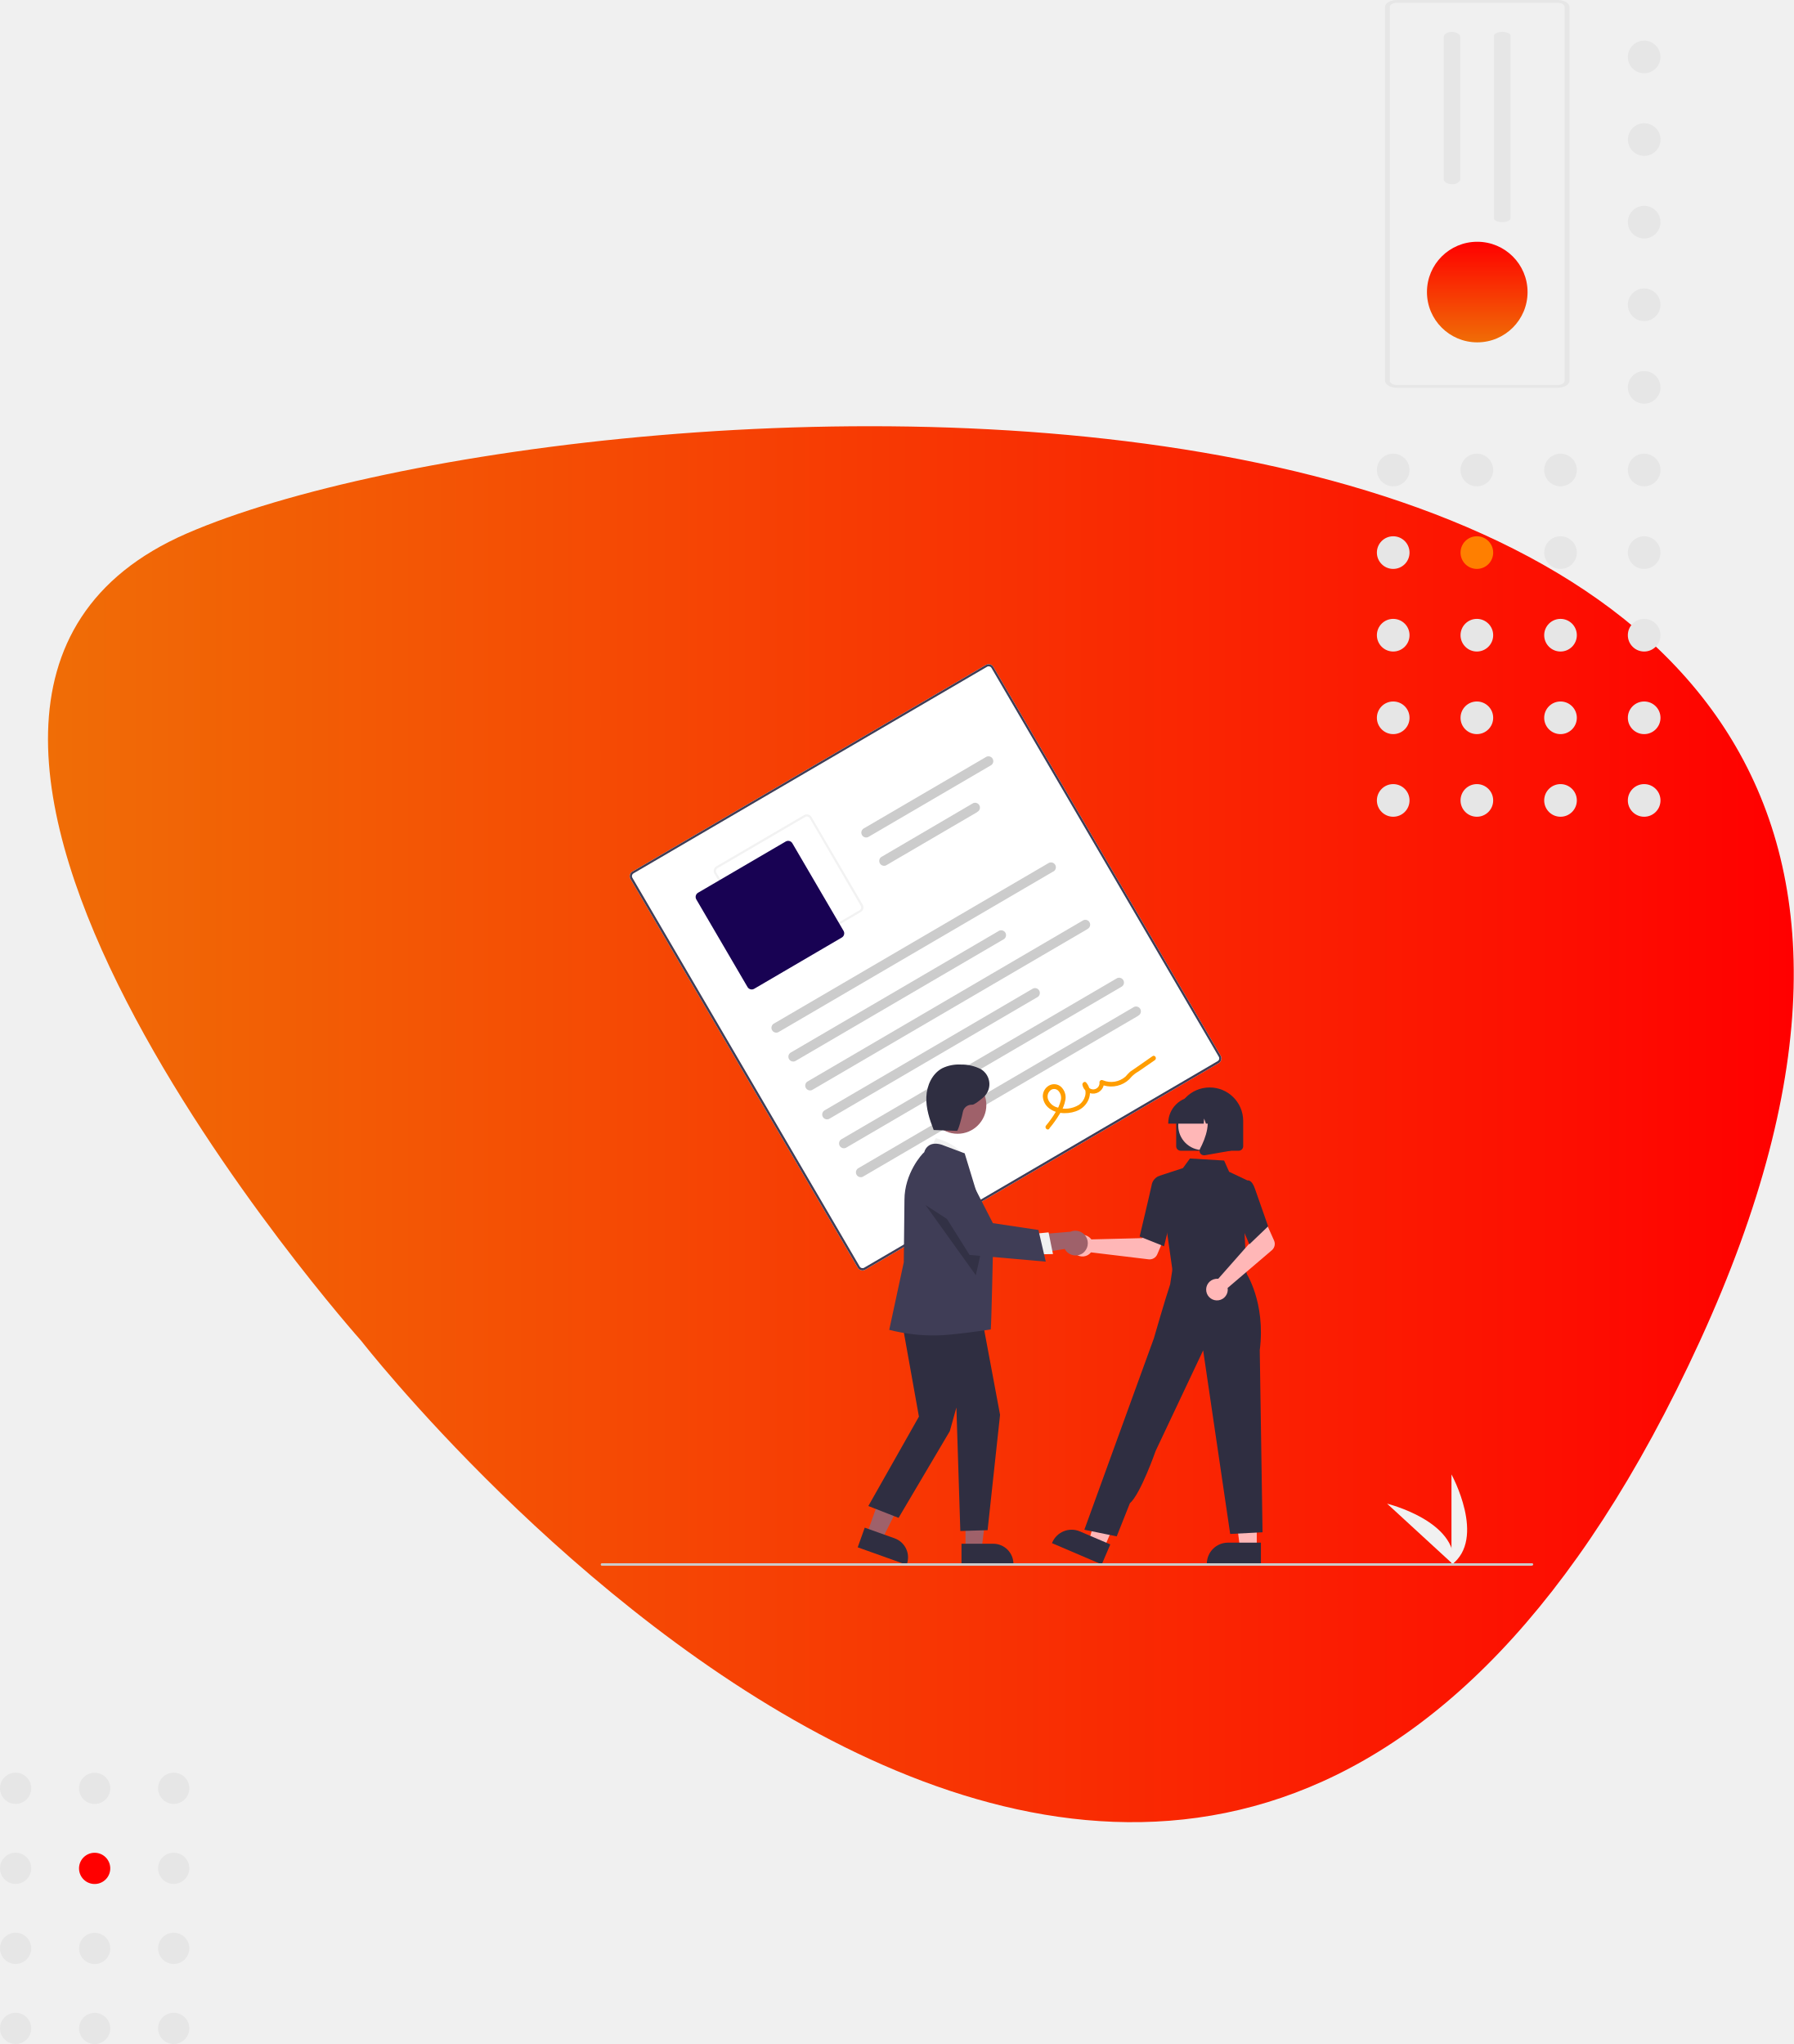
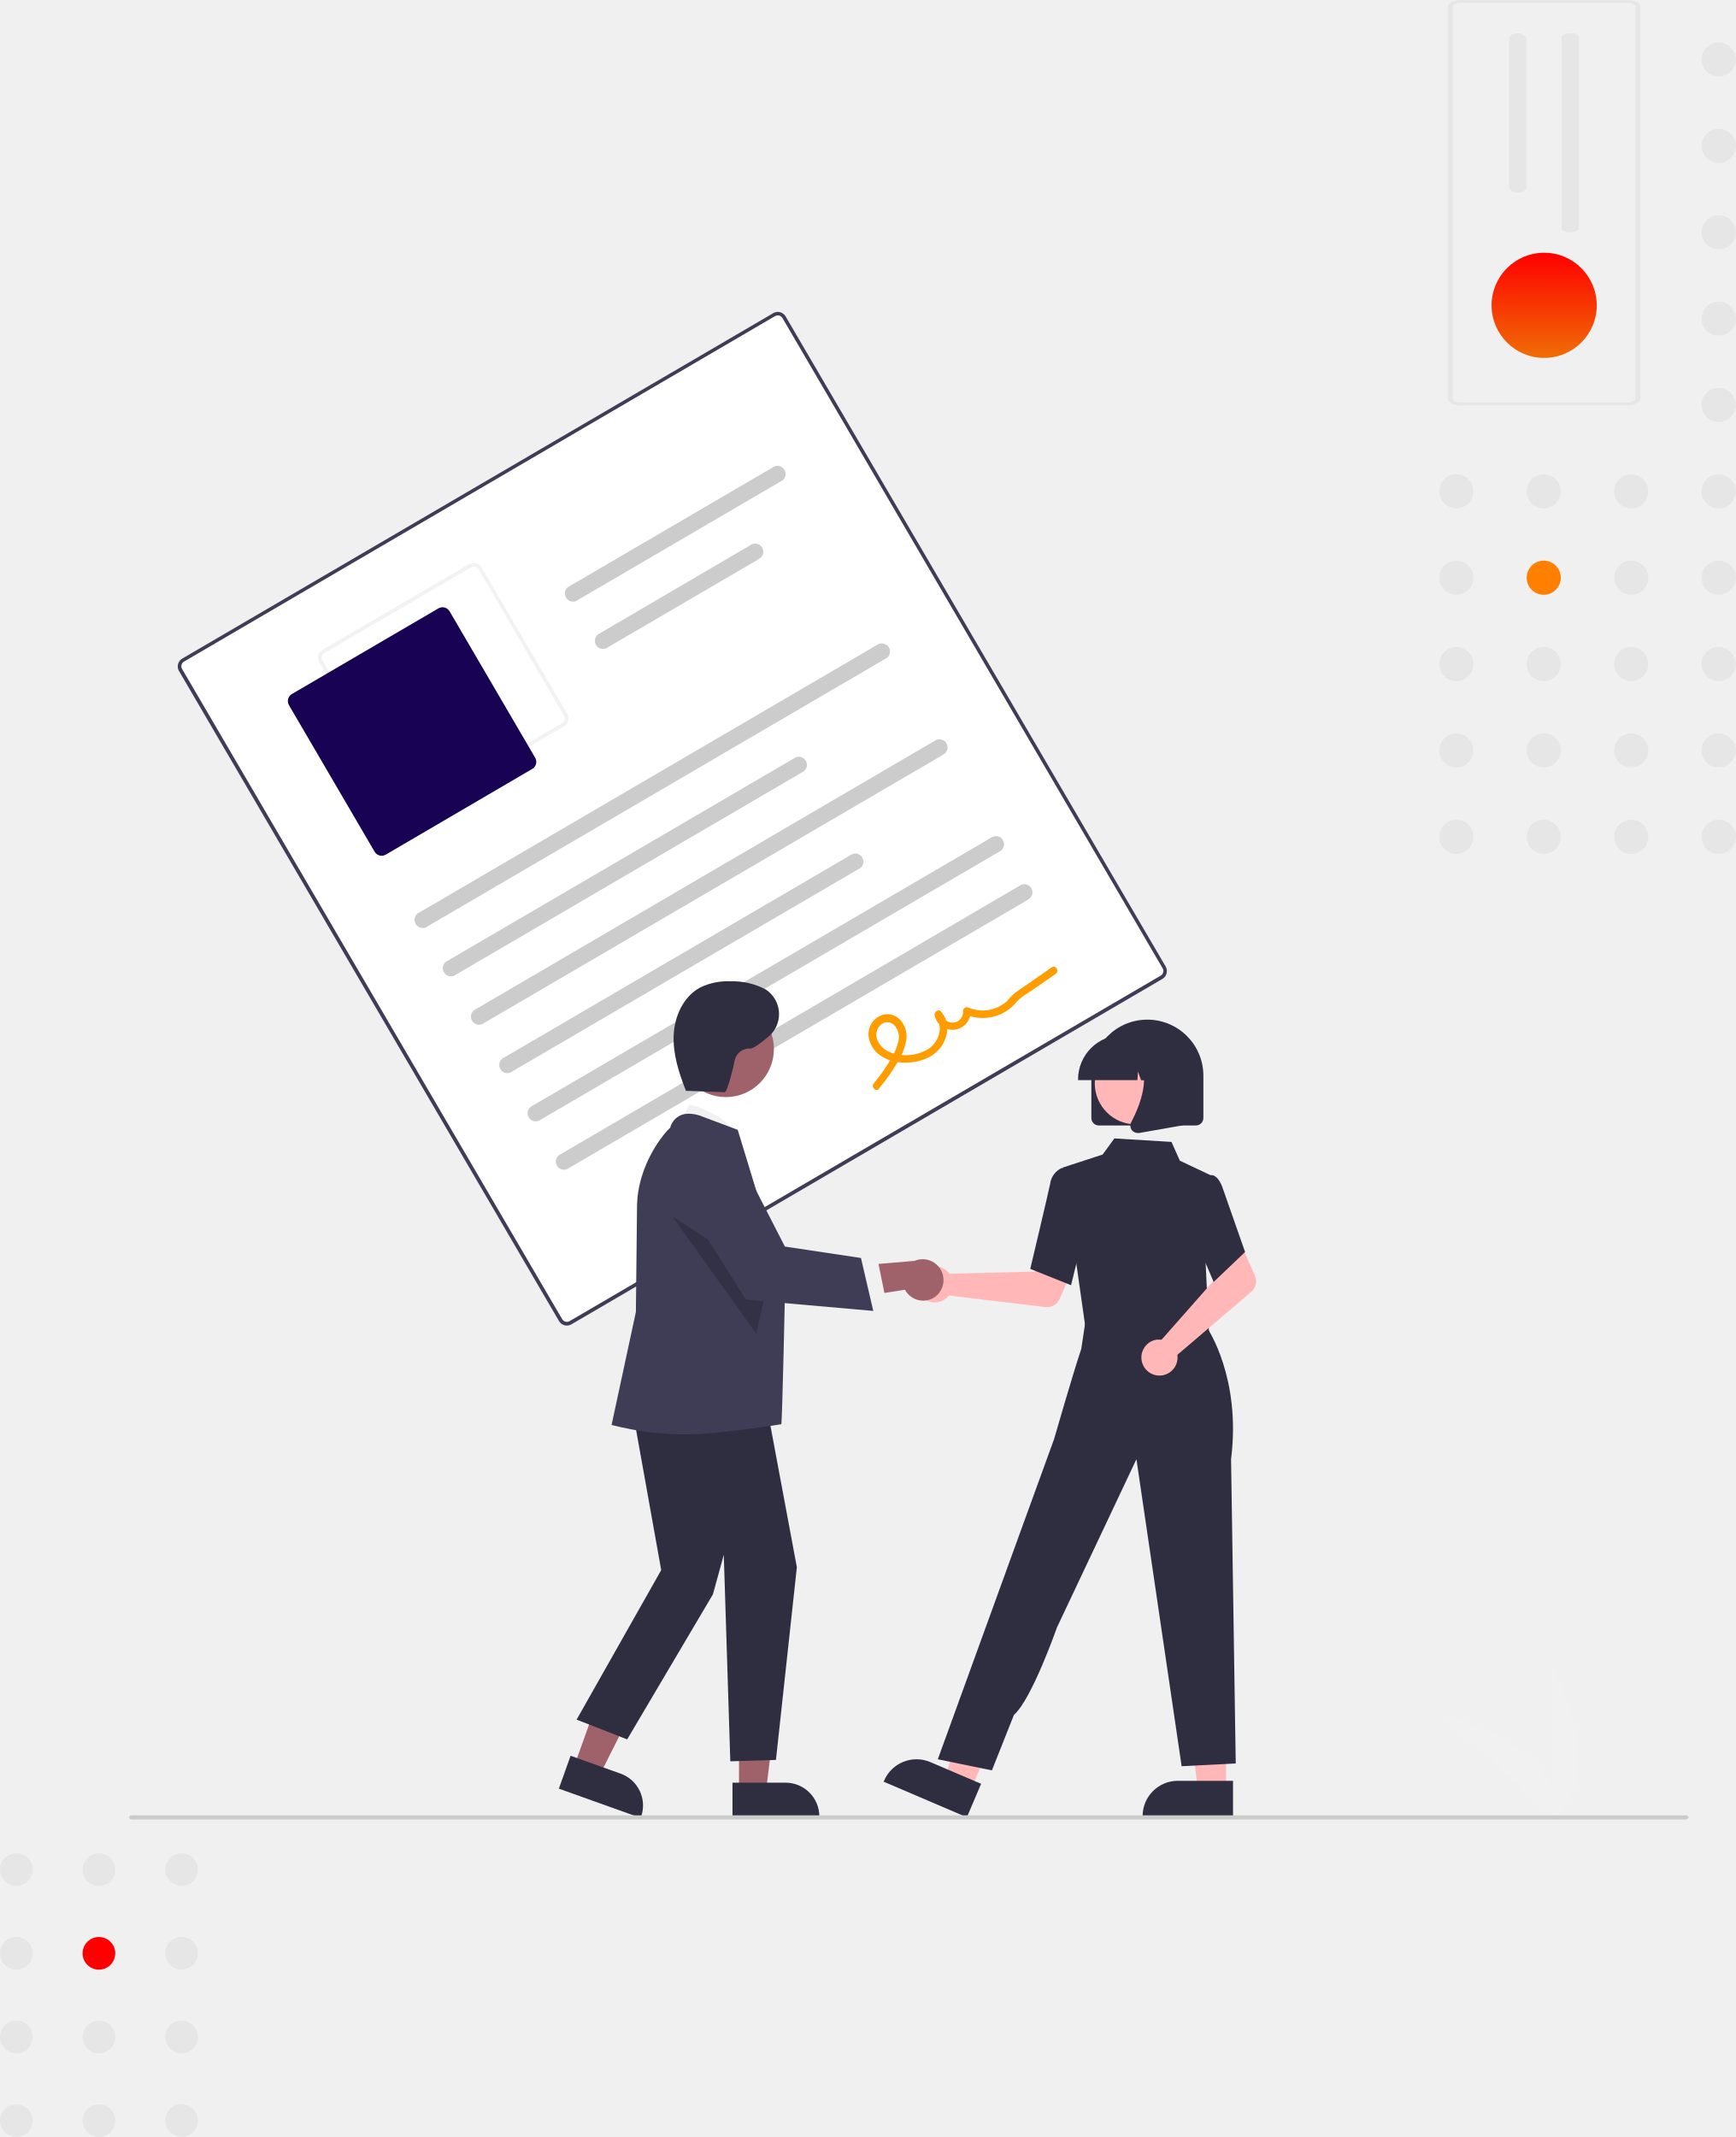
- <svg xmlns="http://www.w3.org/2000/svg" xmlns:xlink="http://www.w3.org/1999/xlink" id="Layer_1" data-name="Layer 1" viewBox="0 0 862.66 983.1">
+ <svg xmlns="http://www.w3.org/2000/svg" id="Layer_1" data-name="Layer 1" viewBox="0 0 798.59 983.14">
  <defs>
-     <style>.cls-1{fill:url(#linear-gradient);}.cls-2{fill:#f1f1f1;}.cls-3{fill:#fff;}.cls-4{fill:#3f3d56;}.cls-5{fill:#f2f2f2;}.cls-6{fill:#180253;}.cls-7{fill:#ccc;}.cls-8{fill:#ff9d00;}.cls-9{fill:#ffb7b7;}.cls-10{fill:#2f2e41;}.cls-11{fill:#9f616a;}.cls-12{opacity:0.2;isolation:isolate;}.cls-13{fill:#cbcbcb;}.cls-14{fill:#e6e6e6;}.cls-15{fill:#ff7f00;}.cls-16{fill:url(#linear-gradient-2);}.cls-17{fill:red;}</style>
-     <linearGradient id="linear-gradient" x1="77.68" y1="573.17" x2="917.25" y2="573.17" gradientUnits="userSpaceOnUse">
+     <style>.cls-1{fill:#f1f1f1;}.cls-2{fill:#fff;}.cls-3{fill:#3f3d56;}.cls-4{fill:#f2f2f2;}.cls-5{fill:#180253;}.cls-6{fill:#ccc;}.cls-7{fill:#ff9d00;}.cls-8{fill:#ffb7b7;}.cls-9{fill:#2f2e41;}.cls-10{fill:#9f616a;}.cls-11{opacity:0.2;isolation:isolate;}.cls-12{fill:#cbcbcb;}.cls-13{fill:#e6e6e6;}.cls-14{fill:#ff7f00;}.cls-15{fill:url(#linear-gradient);}.cls-16{fill:red;}</style>
+     <linearGradient id="linear-gradient" x1="546.98" y1="257.72" x2="595.36" y2="257.72" gradientTransform="translate(452.72 711.64) rotate(-90)" gradientUnits="userSpaceOnUse">
      <stop offset="0" stop-color="#f06d06" />
      <stop offset="1" stop-color="red" />
    </linearGradient>
-     <linearGradient id="linear-gradient-2" x1="645.98" y1="827.28" x2="694.36" y2="827.28" gradientTransform="matrix(0, -1, -1, 0, 1537.72, 810.64)" xlink:href="#linear-gradient" />
  </defs>
-   <g id="Component_2_5" data-name="Component 2 5">
-     <path id="Path_180" data-name="Path 180" class="cls-1" d="M144.42,289c189.19-82.23,966.44-132.36,727.71,388.39s-643.75,0-643.75,0S-44.77,371.26,144.42,289Z" transform="translate(-54.6 -32.42)" />
-   </g>
  <g id="undraw_Agreement_re_d4dv" data-name="undraw Agreement re d4dv">
-     <path id="Path_25" data-name="Path 25" class="cls-2" d="M752.64,785.06V741.57S769.59,772.4,752.64,785.06Z" transform="translate(-54.6 -32.42)" />
-     <path id="Path_26" data-name="Path 26" class="cls-2" d="M753.69,785.05l-32-29.41S755.82,764,753.69,785.05Z" transform="translate(-54.6 -32.42)" />
-     <path id="Path_27" data-name="Path 27" class="cls-3" d="M640.7,543.74l-170,99.35a2.6,2.6,0,0,1-3.56-.93l-109.32-187a2.6,2.6,0,0,1,.94-3.55l170-99.36a2.6,2.6,0,0,1,3.55.93l109.32,187A2.61,2.61,0,0,1,640.7,543.74Z" transform="translate(-54.6 -32.42)" />
-     <path id="Path_28" data-name="Path 28" class="cls-4" d="M640.7,543.74l-170,99.35a2.6,2.6,0,0,1-3.56-.93l-109.32-187a2.6,2.6,0,0,1,.94-3.55l170-99.36a2.6,2.6,0,0,1,3.55.93l109.32,187A2.61,2.61,0,0,1,640.7,543.74ZM359.29,452.47a1.54,1.54,0,0,0-.56,2.13l109.32,187a1.56,1.56,0,0,0,2.13.56l170-99.36a1.55,1.55,0,0,0,.56-2.13l-109.32-187a1.56,1.56,0,0,0-2.13-.56Z" transform="translate(-54.6 -32.42)" />
-     <path id="Path_29" data-name="Path 29" class="cls-5" d="M468.56,471.09,426.4,495.74a2.61,2.61,0,0,1-3.56-.94L398.2,452.64a2.6,2.6,0,0,1,.93-3.55l42.17-24.64a2.59,2.59,0,0,1,3.55.93l24.64,42.16A2.59,2.59,0,0,1,468.56,471.09ZM399.66,450a1.56,1.56,0,0,0-.56,2.13l24.64,42.16a1.57,1.57,0,0,0,2.13.56L468,470.2a1.56,1.56,0,0,0,.55-2.14L444,425.9a1.56,1.56,0,0,0-2.13-.56Z" transform="translate(-54.6 -32.42)" />
-     <path id="Path_30" data-name="Path 30" class="cls-6" d="M459.46,483.33,417.3,508a2.34,2.34,0,0,1-3.2-.84L389.46,465a2.35,2.35,0,0,1,.84-3.2l42.16-24.64a2.34,2.34,0,0,1,3.2.84l24.64,42.16A2.34,2.34,0,0,1,459.46,483.33Z" transform="translate(-54.6 -32.42)" />
-     <path id="Path_31" data-name="Path 31" class="cls-7" d="M561.23,451.53,429.36,528.61a2.34,2.34,0,1,1-2.36-4h0l131.87-77.08a2.34,2.34,0,0,1,2.36,4.05Z" transform="translate(-54.6 -32.42)" />
-     <path id="Path_32" data-name="Path 32" class="cls-7" d="M537.51,484.05l-100,58.46a2.34,2.34,0,1,1-2.36-4h0l100-58.46a2.34,2.34,0,0,1,2.36,4Z" transform="translate(-54.6 -32.42)" />
-     <path id="Path_33" data-name="Path 33" class="cls-7" d="M530.9,400.66l-58.31,34.08a2.34,2.34,0,1,1-2.36-4l58.31-34.08a2.34,2.34,0,1,1,2.36,4Z" transform="translate(-54.6 -32.42)" />
-     <path id="Path_34" data-name="Path 34" class="cls-7" d="M524.47,423.07l-43.76,25.58a2.34,2.34,0,0,1-2.36-4h0L522.11,419a2.34,2.34,0,1,1,2.36,4Z" transform="translate(-54.6 -32.42)" />
-     <path id="Path_35" data-name="Path 35" class="cls-7" d="M577.48,479.34,445.61,556.41a2.34,2.34,0,1,1-2.36-4L575.12,475.3a2.34,2.34,0,1,1,2.36,4Z" transform="translate(-54.6 -32.42)" />
-     <path id="Path_36" data-name="Path 36" class="cls-7" d="M553.77,511.86l-100,58.46a2.34,2.34,0,1,1-2.36-4l100-58.46a2.34,2.34,0,0,1,2.36,4Z" transform="translate(-54.6 -32.42)" />
-     <path id="Path_37" data-name="Path 37" class="cls-7" d="M593.74,507.15,461.87,584.22a2.34,2.34,0,1,1-2.36-4l131.87-77.07a2.34,2.34,0,1,1,2.36,4Z" transform="translate(-54.6 -32.42)" />
-     <path id="Path_38" data-name="Path 38" class="cls-7" d="M601.86,521.06,470,598.13a2.34,2.34,0,1,1-2.35-4h0L599.51,517a2.34,2.34,0,1,1,2.35,4Z" transform="translate(-54.6 -32.42)" />
-     <path id="Path_39" data-name="Path 39" class="cls-8" d="M559.22,575.18a50.78,50.78,0,0,0,4.93-6.89,18.38,18.38,0,0,0,2.86-7.11,7,7,0,0,0-2.1-6,5,5,0,0,0-5.8-.66,5.89,5.89,0,0,0-3,5.27,7.77,7.77,0,0,0,3.33,5.9c3.89,2.82,10,2.68,14.14.53,4.68-2.43,7.09-8.76,3.42-13.09-.77-.9-2,.1-1.85,1.08a5.25,5.25,0,0,0,10.39-1.29l-1.66,1a12.65,12.65,0,0,0,12.56-1.35,11.71,11.71,0,0,0,2.34-2.27,14,14,0,0,1,3.27-2.5l7.93-5.48c1.17-.81.06-2.72-1.12-1.91l-7.18,5c-1.19.82-2.4,1.64-3.59,2.48a25.63,25.63,0,0,0-2.15,2.27A10.4,10.4,0,0,1,585,552a1.12,1.12,0,0,0-1.52.45,1.17,1.17,0,0,0-.13.51,3,3,0,1,1-6,.8.25.25,0,0,0,0-.08l-1.84,1.08c2.37,2.79.79,7.08-1.94,9a12.58,12.58,0,0,1-11,1.15,6.5,6.5,0,0,1-3.83-3.51,3.89,3.89,0,0,1,.88-4.43,2.79,2.79,0,0,1,3.87,0,4.94,4.94,0,0,1,1.31,4.48,18,18,0,0,1-2.72,6.17,48.41,48.41,0,0,1-4.41,6.14c-.92,1.08.66,2.64,1.59,1.55Z" transform="translate(-54.6 -32.42)" />
-     <path id="Path_40" data-name="Path 40" class="cls-9" d="M578.9,627.89a5.46,5.46,0,0,1,.53.64l24.55-.61,2.87-5.23,8.46,3.29-4.17,9.76a4,4,0,0,1-4.12,2.38l-27.74-3.35a5.2,5.2,0,1,1-.86-7.3,4.81,4.81,0,0,1,.48.42Z" transform="translate(-54.6 -32.42)" />
-     <path id="Path_41" data-name="Path 41" class="cls-9" d="M659,777h-8.07L647,745.88H659Z" transform="translate(-54.6 -32.42)" />
-     <path id="Path_42" data-name="Path 42" class="cls-10" d="M661,784.85H635v-.33a10.13,10.13,0,0,1,10.13-10.13H661Z" transform="translate(-54.6 -32.42)" />
-     <path id="Path_43" data-name="Path 43" class="cls-9" d="M585.63,776.84l-7.42-3.17,8.7-30.15,11,4.69Z" transform="translate(-54.6 -32.42)" />
-     <path id="Path_44" data-name="Path 44" class="cls-10" d="M584.45,784.86l-23.94-10.24.13-.3a10.15,10.15,0,0,1,13.3-5.34h0l14.62,6.25Z" transform="translate(-54.6 -32.42)" />
-     <path id="Path_45" data-name="Path 45" class="cls-9" d="M619.7,634.64l-.58,9.46,17.07,1.83L654,647.84l-5.25-14.37Z" transform="translate(-54.6 -32.42)" />
-     <path id="Path_46" data-name="Path 46" class="cls-10" d="M618.58,644.22,612,598l11.5-3.76,3.37-4.63,16.43,1,2.41,5.4,8.76,4.14-1.35,25,1,20.91Z" transform="translate(-54.6 -32.42)" />
-     <path id="Path_47" data-name="Path 47" class="cls-10" d="M614.41,631.84l-11.69-4.68,0-.21c.05-.21,5-21,5.69-24.34a5.79,5.79,0,0,1,3.31-4.48l.07,0,4.63,1.41,2,16Z" transform="translate(-54.6 -32.42)" />
-     <path id="Path_48" data-name="Path 48" class="cls-10" d="M591.65,771.37l-15.56-3.19L601,699.55l8.51-23.4s5.4-18.77,7.84-26l1.47-9.75,34.84,3.86s9.74,14.29,6.78,37.59l1.34,87.55-15.56.8-13-88.3-22.87,48.41s-7.21,20.65-12.37,25.13Z" transform="translate(-54.6 -32.42)" />
-     <path id="Path_49" data-name="Path 49" class="cls-9" d="M639.65,647.48a5.64,5.64,0,0,1,.82,0l16.26-18.42-1.89-5.66,8.16-4,4.33,9.7a4,4,0,0,1-1.06,4.63L645,651.88a5.2,5.2,0,1,1-5.94-4.34C639.22,647.51,639.44,647.49,639.65,647.48Z" transform="translate(-54.6 -32.42)" />
-     <path id="Path_50" data-name="Path 50" class="cls-10" d="M655.43,630.9,648.65,615l2.64-11.1,2.85-3.6a1.6,1.6,0,0,1,1.32,0c1,.42,1.95,1.72,2.66,3.85l6.35,18.1Z" transform="translate(-54.6 -32.42)" />
-     <path id="Path_51" data-name="Path 51" class="cls-10" d="M620.25,583.7v-12a16.11,16.11,0,0,1,32.22-.27v12.3a2.16,2.16,0,0,1-2.16,2.16h-27.9a2.16,2.16,0,0,1-2.16-2.16Z" transform="translate(-54.6 -32.42)" />
-     <circle id="Ellipse_65" data-name="Ellipse 65" class="cls-9" cx="578.45" cy="541.35" r="11.81" />
-     <path id="Path_52" data-name="Path 52" class="cls-10" d="M616.43,572.63a12.76,12.76,0,0,1,12.75-12.74h2.41a12.76,12.76,0,0,1,12.74,12.74v.24h-5.08L637.52,568l-.35,4.85h-2.62l-.88-2.45-.17,2.45H616.43Z" transform="translate(-54.6 -32.42)" />
-     <path id="Path_53" data-name="Path 53" class="cls-10" d="M631.89,587.22a2.14,2.14,0,0,1-.17-2.27c2.55-4.85,6.12-13.8,1.39-19.33l-.34-.4h13.75v20.65L634,588.07a2.58,2.58,0,0,1-.39,0A2.17,2.17,0,0,1,631.89,587.22Z" transform="translate(-54.6 -32.42)" />
-     <path id="Path_54" data-name="Path 54" class="cls-11" d="M471.48,770.22l7.3,2.61,13.53-26.91-10.77-3.85Z" transform="translate(-54.6 -32.42)" />
-     <path id="Path_55" data-name="Path 55" class="cls-10" d="M467.09,776.63l3.38-9.46,14.37,5.14a9.73,9.73,0,0,1,5.89,12.43l-.11.3Z" transform="translate(-54.6 -32.42)" />
-     <path id="Path_56" data-name="Path 56" class="cls-11" d="M518.93,777.44h7.75l3.69-29.89H518.94Z" transform="translate(-54.6 -32.42)" />
-     <path id="Path_57" data-name="Path 57" class="cls-10" d="M517,774.91h15.26a9.72,9.72,0,0,1,9.72,9.72h0V785H517Z" transform="translate(-54.6 -32.42)" />
-     <path id="Path_58" data-name="Path 58" class="cls-2" d="M501.27,586.49l3.37-6.66s12.56,3.14,13.7,10.42Z" transform="translate(-54.6 -32.42)" />
-     <path id="Path_59" data-name="Path 59" class="cls-10" d="M487.37,662.63l9.16,51.14-24.33,43,14.54,5.69,24.65-41.72,3.16-11.37,1.89,59.42,13.11-.4,6-55.48-9.64-51.58Z" transform="translate(-54.6 -32.42)" />
-     <path id="Path_60" data-name="Path 60" class="cls-4" d="M504.77,674.72a84.8,84.8,0,0,1-22.21-2.62l-.31-.06,7-32.52.32-30c0-12.71,8.36-22.08,9.53-22.94A5.46,5.46,0,0,1,502,583c2.79-1.27,6.2.26,6.35.32l10.23,3.84,0,.14c.12.36,13.6,44.62,13.6,44.62s-.82,38.66-1.1,39.92C531.14,671.85,512.25,674.72,504.77,674.72Z" transform="translate(-54.6 -32.42)" />
-     <circle id="Ellipse_66" data-name="Ellipse 66" class="cls-11" cx="460.52" cy="531.48" r="13.83" />
-     <path id="Path_61" data-name="Path 61" class="cls-12" d="M499.69,612l24.2,33.77L527.46,630Z" transform="translate(-54.6 -32.42)" />
-     <path id="Path_62" data-name="Path 62" class="cls-11" d="M575.55,635a5.94,5.94,0,0,1-8.34-1,5.67,5.67,0,0,1-.57-.87l-20.83,3.33,4.51-10,19.09-1.63A6,6,0,0,1,575.55,635Z" transform="translate(-54.6 -32.42)" />
-     <path id="Path_63" data-name="Path 63" class="cls-2" d="M551.4,625.89l7.48-.74L561,635.59l-9.42.17Z" transform="translate(-54.6 -32.42)" />
-     <path id="Path_64" data-name="Path 64" class="cls-4" d="M557.53,639.23,520.88,636l-18.5-29.43-.06-.26a10.13,10.13,0,0,1,18.92-6.78l10.86,21.19L554,624Z" transform="translate(-54.6 -32.42)" />
-     <path id="Path_65" data-name="Path 65" class="cls-10" d="M503.33,575.91l11.48.41c.7,0,2.6-7.53,2.85-9.09a4.28,4.28,0,0,1,4.46-3.47c.86.08,3-1.52,5.26-3.42a8.42,8.42,0,0,0,1.08-11.87,8.28,8.28,0,0,0-1.72-1.57l-.37-.23a20.43,20.43,0,0,0-9.76-2.24,18.21,18.21,0,0,0-8.89,1.79c-4.83,2.6-7.39,8.26-7.62,13.74s1.53,10.82,3.52,15.93" transform="translate(-54.6 -32.42)" />
-     <path id="Path_66" data-name="Path 66" class="cls-13" d="M791.12,785.49h-447a.6.6,0,0,1-.63-.57.61.61,0,0,1,.58-.63h447.3a.6.6,0,0,1,.6.6h0C792,785.22,791.45,785.49,791.12,785.49Z" transform="translate(-54.6 -32.42)" />
+     <path id="Path_25" data-name="Path 25" class="cls-1" d="M713.88,836.37V766.8S741,816.12,713.88,836.37Z" />
+     <path id="Path_26" data-name="Path 26" class="cls-1" d="M715.56,836.35l-51.19-47S719,802.68,715.56,836.35Z" />
+     <path id="Path_27" data-name="Path 27" class="cls-2" d="M534.82,450.36,262.89,609.28a4.16,4.16,0,0,1-5.69-1.49h0L82.33,308.67a4.16,4.16,0,0,1,1.5-5.68L355.76,144.06a4.16,4.16,0,0,1,5.68,1.48L536.31,444.66A4.18,4.18,0,0,1,534.82,450.36Z" />
+     <path id="Path_28" data-name="Path 28" class="cls-3" d="M534.82,450.36,262.89,609.28a4.16,4.16,0,0,1-5.69-1.49h0L82.33,308.67a4.16,4.16,0,0,1,1.5-5.68L355.76,144.06a4.16,4.16,0,0,1,5.68,1.48L536.31,444.66A4.18,4.18,0,0,1,534.82,450.36Zm-450.14-146a2.47,2.47,0,0,0-.92,3.36l0,0L258.65,606.89a2.5,2.5,0,0,0,3.41.9L534,448.85a2.48,2.48,0,0,0,.91-3.38l0,0L360,146.33a2.5,2.5,0,0,0-3.41-.9Z" />
+     <path id="Path_29" data-name="Path 29" class="cls-4" d="M259.47,334.15,192,373.58a4.17,4.17,0,0,1-5.69-1.51l-39.42-67.43a4.16,4.16,0,0,1,1.49-5.68l67.45-39.42a4.15,4.15,0,0,1,5.67,1.48h0L261,328.47a4.16,4.16,0,0,1-1.48,5.67ZM149.26,300.41a2.5,2.5,0,0,0-.9,3.41l39.42,67.44a2.49,2.49,0,0,0,3.4.89l67.39-39.42a2.5,2.5,0,0,0,.89-3.42h0l-39.27-67.44a2.49,2.49,0,0,0-3.4-.89Z" />
+     <path id="Path_30" data-name="Path 30" class="cls-5" d="M244.91,353.73l-67.44,39.46a3.74,3.74,0,0,1-5.11-1.34l-39.42-67.44a3.76,3.76,0,0,1,1.35-5.12l67.43-39.41a3.73,3.73,0,0,1,5.12,1.34l39.42,67.44A3.74,3.74,0,0,1,244.91,353.73Z" />
+     <path id="Path_31" data-name="Path 31" class="cls-6" d="M407.7,302.86,196.76,426.16a3.74,3.74,0,0,1-4.57-5.93,3.81,3.81,0,0,1,.8-.47h0l210.94-123.3a3.75,3.75,0,0,1,3.77,6.48Z" />
+     <path id="Path_32" data-name="Path 32" class="cls-6" d="M369.76,354.88l-160,93.51a3.74,3.74,0,0,1-4.57-5.93,4,4,0,0,1,.8-.47h0l160-93.51a3.74,3.74,0,0,1,3.78,6.4Z" />
+     <path id="Path_33" data-name="Path 33" class="cls-6" d="M359.19,221.49,265.91,276a3.74,3.74,0,1,1-4.57-5.93,4.25,4.25,0,0,1,.8-.46l93.27-54.52A3.74,3.74,0,0,1,360,221a3.51,3.51,0,0,1-.79.47Z" />
+     <path id="Path_34" data-name="Path 34" class="cls-6" d="M348.9,257.34l-70,40.91a3.74,3.74,0,0,1-3.77-6.39h0l70-41a3.74,3.74,0,0,1,4.57,5.93,4.93,4.93,0,0,1-.8.47Z" />
+     <path id="Path_35" data-name="Path 35" class="cls-6" d="M433.69,347.35,222.76,470.62a3.74,3.74,0,1,1-4.57-5.92,3.51,3.51,0,0,1,.79-.47L429.92,340.88a3.74,3.74,0,1,1,4.57,5.93,3.57,3.57,0,0,1-.8.47Z" />
+     <path id="Path_36" data-name="Path 36" class="cls-6" d="M395.77,399.36l-160,93.51a3.74,3.74,0,1,1-4.57-5.92,3.57,3.57,0,0,1,.8-.47L392,393a3.74,3.74,0,0,1,3.78,6.39Z" />
+     <path id="Path_37" data-name="Path 37" class="cls-6" d="M459.7,391.83,248.77,515.11a3.74,3.74,0,0,1-4.57-5.93,3.51,3.51,0,0,1,.79-.47L455.93,385.43a3.74,3.74,0,1,1,4.57,5.93,3.57,3.57,0,0,1-.8.47Z" />
+     <path id="Path_38" data-name="Path 38" class="cls-6" d="M472.69,414.08,261.77,537.36a3.74,3.74,0,0,1-4.61-5.9,4,4,0,0,1,.85-.5h0L468.93,407.59a3.74,3.74,0,1,1,4.61,5.89,3.17,3.17,0,0,1-.85.5Z" />
+     <path id="Path_39" data-name="Path 39" class="cls-7" d="M404.49,500.65a82.11,82.11,0,0,0,7.88-11A29.43,29.43,0,0,0,417,478.25a11.19,11.19,0,0,0-3.36-9.59,8,8,0,0,0-9.28-1.06,9.44,9.44,0,0,0-4.8,8.43,12.43,12.43,0,0,0,5.33,9.44c6.22,4.51,16,4.29,22.62.85,7.48-3.89,11.34-14,5.47-20.94-1.24-1.44-3.2.16-3,1.73A8.4,8.4,0,0,0,446.59,465l-2.66,1.6A20.22,20.22,0,0,0,464,464.48a19,19,0,0,0,3.75-3.63,22.21,22.21,0,0,1,5.23-4l12.68-8.76c1.87-1.3.1-4.35-1.79-3.06l-11.49,8c-1.9,1.31-3.84,2.62-5.74,4a40.67,40.67,0,0,0-3.44,3.63,16.64,16.64,0,0,1-17.5,2.94,1.8,1.8,0,0,0-2.43.72h0a1.92,1.92,0,0,0-.21.82,4.84,4.84,0,0,1-9.59,1.28h0v-.13L430.54,468c3.79,4.46,1.27,11.32-3.1,14.39a20.11,20.11,0,0,1-17.6,1.84,10.39,10.39,0,0,1-6.12-5.61,6.22,6.22,0,0,1,1.41-7.09,4.47,4.47,0,0,1,6.19,0,7.91,7.91,0,0,1,2.09,7.17,28.74,28.74,0,0,1-4.35,9.87,78.15,78.15,0,0,1-7.05,9.82c-1.48,1.72,1.05,4.22,2.54,2.48Z" />
+     <path id="Path_40" data-name="Path 40" class="cls-8" d="M436,585a8.38,8.38,0,0,1,.84,1l39.27-1,4.59-8.37,13.54,5.27-6.67,15.61a6.42,6.42,0,0,1-6.59,3.81L436.57,596a8.32,8.32,0,1,1-1.38-11.68h0a9.72,9.72,0,0,1,.77.67Z" />
+     <path id="Path_41" data-name="Path 41" class="cls-8" d="M564.09,823.48H551.18L544.9,773.7h19.19Z" />
+     <path id="Path_42" data-name="Path 42" class="cls-9" d="M567.29,836H525.7v-.53a16.2,16.2,0,0,1,16.21-16.2h25.38Z" />
+     <path id="Path_43" data-name="Path 43" class="cls-8" d="M446.73,823.22l-11.87-5.07,13.92-48.23,17.59,7.5Z" />
+     <path id="Path_44" data-name="Path 44" class="cls-9" d="M444.84,836.05l-38.29-16.38.21-.48A16.23,16.23,0,0,1,428,810.65h0l23.39,10Z" />
+     <path id="Path_45" data-name="Path 45" class="cls-8" d="M501.23,595.76l-.93,15.13,27.31,2.93,28.48,3-8.39-23Z" />
+     <path id="Path_46" data-name="Path 46" class="cls-9" d="M499.44,611.08l-10.53-73.93,18.4-6,5.39-7.41,26.28,1.6,3.85,8.64,14,6.62-2.16,40,1.6,33.45Z" />
+     <path id="Path_47" data-name="Path 47" class="cls-9" d="M492.77,591.28l-18.7-7.49v-.33c.08-.34,8-33.59,9.1-38.93a9.26,9.26,0,0,1,5.29-7.17h.12l7.4,2.25,3.2,25.6Z" />
+     <path id="Path_48" data-name="Path 48" class="cls-9" d="M456.36,814.47l-24.89-5.1,39.85-109.78,13.61-37.43s8.64-30,12.54-41.59l2.35-15.6,55.73,6.18s15.58,22.86,10.84,60.13l2.15,140-24.89,1.28-20.8-141.24-36.58,77.43s-11.53,33-19.78,40.2Z" />
+     <path id="Path_49" data-name="Path 49" class="cls-8" d="M533.14,616.3a9.55,9.55,0,0,1,1.31,0l26-29.47-3-9.05,13-6.4,6.93,15.52a6.39,6.39,0,0,1-1.7,7.4l-34,29a8.32,8.32,0,1,1-9.5-7A7.7,7.7,0,0,1,533.14,616.3Z" />
+     <path id="Path_50" data-name="Path 50" class="cls-9" d="M558.38,589.78l-10.84-25.44,4.22-17.75,4.56-5.76a2.59,2.59,0,0,1,2.11,0c1.6.67,3.12,2.75,4.25,6.16l10.16,29Z" />
+     <path id="Path_51" data-name="Path 51" class="cls-9" d="M502.11,514.28v-19.2a25.77,25.77,0,0,1,51.54-.43v19.68a3.46,3.46,0,0,1-3.46,3.45H505.56a3.45,3.45,0,0,1-3.45-3.45Z" />
+     <circle id="Ellipse_65" data-name="Ellipse 65" class="cls-8" cx="522.58" cy="498.39" r="18.89" />
+     <path id="Path_52" data-name="Path 52" class="cls-9" d="M496,496.57a20.41,20.41,0,0,1,20.39-20.38h3.86a20.42,20.42,0,0,1,20.38,20.38V497H532.5l-2.77-7.79-.56,7.76H525L523.57,493l-.27,3.92H496Z" />
+     <path id="Path_53" data-name="Path 53" class="cls-9" d="M520.73,519.91a3.43,3.43,0,0,1-.28-3.63c4.08-7.76,9.79-22.08,2.23-30.92l-.55-.64h22v33l-20,3.52h-.62A3.47,3.47,0,0,1,520.73,519.91Z" />
+     <path id="Path_54" data-name="Path 54" class="cls-10" d="M264.14,812.63l11.68,4.17,21.64-43-17.23-6.16Z" />
+     <path id="Path_55" data-name="Path 55" class="cls-9" d="M257.12,822.88l5.4-15.13,23,8.22a15.56,15.56,0,0,1,9.42,19.89l-.18.48Z" />
+     <path id="Path_56" data-name="Path 56" class="cls-10" d="M340,824.18h12.4l5.9-47.81H340.05Z" />
+     <path id="Path_57" data-name="Path 57" class="cls-9" d="M337,820.13h24.41a15.55,15.55,0,0,1,15.55,15.55h0v.59H337Z" />
+     <path id="Path_58" data-name="Path 58" class="cls-1" d="M311.79,518.74l5.39-10.65s20.09,5,21.91,16.66Z" />
+     <path id="Path_59" data-name="Path 59" class="cls-9" d="M289.56,640.53l14.65,81.8-38.92,68.79,23.26,9.1L328,733.48l5-18.18,3,95,21-.64L366.62,721,351.2,638.45Z" />
+     <path id="Path_60" data-name="Path 60" class="cls-3" d="M317.39,659.87a135.53,135.53,0,0,1-35.53-4.19l-.49-.1,11.19-52,.52-48c0-20.33,13.37-35.32,15.24-36.7a8.69,8.69,0,0,1,4.64-5.72c4.46-2,9.92.41,10.16.51l16.36,6.14V520c.19.57,21.75,71.37,21.75,71.37s-1.31,61.84-1.76,63.85C359.57,655.28,329.35,659.87,317.39,659.87Z" />
+     <circle id="Ellipse_66" data-name="Ellipse 66" class="cls-10" cx="333.94" cy="482.61" r="22.12" />
+     <path id="Path_61" data-name="Path 61" class="cls-11" d="M309.26,559.55l38.71,54,5.71-25.22Z" />
+     <path id="Path_62" data-name="Path 62" class="cls-10" d="M430.61,596.34a9.51,9.51,0,0,1-13.34-1.6,9.94,9.94,0,0,1-.92-1.4L383,598.67l7.21-16,30.54-2.6a9.6,9.6,0,0,1,9.82,16.27Z" />
+     <path id="Path_63" data-name="Path 63" class="cls-1" d="M392,581.76l12-1.18,3.39,16.7-15.07.27Z" />
+     <path id="Path_64" data-name="Path 64" class="cls-3" d="M401.78,603.1l-58.62-5.17-29.59-47.07-.1-.42a16.2,16.2,0,0,1,30.26-10.84l17.38,33.89,35,5.25Z" />
+     <path id="Path_65" data-name="Path 65" class="cls-9" d="M315.09,501.82l18.36.65c1.12,0,4.16-12,4.56-14.54a6.85,6.85,0,0,1,7.13-5.55c1.38.13,4.8-2.43,8.42-5.47a13.48,13.48,0,0,0,1.74-19l0,0a13.4,13.4,0,0,0-2.75-2.51l-.59-.37a32.68,32.68,0,0,0-15.61-3.58,29.2,29.2,0,0,0-14.22,2.86c-7.73,4.16-11.82,13.22-12.19,22s2.45,17.31,5.63,25.48" />
+     <path id="Path_66" data-name="Path 66" class="cls-12" d="M775.43,837.06h-715a1,1,0,0,1-1-.91h0a1,1,0,0,1,.93-1H775.83a1,1,0,0,1,1,1h0C776.84,836.62,776,837.06,775.43,837.06Z" />
  </g>
  <g id="undraw_Business_decisions_re_84ag" data-name="undraw Business decisions re 84ag">
-     <circle id="Ellipse_3" data-name="Ellipse 3" class="cls-14" cx="670.02" cy="384.98" r="7.85" />
-     <circle id="Ellipse_4" data-name="Ellipse 4" class="cls-14" cx="670.02" cy="345.24" r="7.85" />
-     <circle id="Ellipse_5" data-name="Ellipse 5" class="cls-14" cx="670.02" cy="305.51" r="7.85" />
-     <circle id="Ellipse_6" data-name="Ellipse 6" class="cls-14" cx="670.02" cy="265.78" r="7.85" />
-     <circle id="Ellipse_7" data-name="Ellipse 7" class="cls-14" cx="670.02" cy="226.05" r="7.85" />
-     <circle id="Ellipse_8" data-name="Ellipse 8" class="cls-14" cx="710.25" cy="384.98" r="7.85" />
-     <circle id="Ellipse_9" data-name="Ellipse 9" class="cls-14" cx="710.25" cy="345.24" r="7.85" />
-     <circle id="Ellipse_10" data-name="Ellipse 10" class="cls-14" cx="710.25" cy="305.51" r="7.85" />
-     <circle id="Ellipse_11" data-name="Ellipse 11" class="cls-15" cx="710.25" cy="265.78" r="7.85" />
-     <circle id="Ellipse_12" data-name="Ellipse 12" class="cls-14" cx="710.25" cy="226.05" r="7.85" />
-     <circle id="Ellipse_13" data-name="Ellipse 13" class="cls-14" cx="710.25" cy="146.58" r="7.85" />
-     <circle id="Ellipse_14" data-name="Ellipse 14" class="cls-14" cx="750.48" cy="384.98" r="7.85" />
-     <circle id="Ellipse_15" data-name="Ellipse 15" class="cls-14" cx="750.48" cy="345.24" r="7.85" />
-     <circle id="Ellipse_16" data-name="Ellipse 16" class="cls-14" cx="750.48" cy="305.51" r="7.85" />
-     <circle id="Ellipse_17" data-name="Ellipse 17" class="cls-14" cx="750.48" cy="265.78" r="7.85" />
-     <circle id="Ellipse_18" data-name="Ellipse 18" class="cls-14" cx="750.48" cy="226.05" r="7.85" />
-     <circle id="Ellipse_19" data-name="Ellipse 19" class="cls-14" cx="790.71" cy="384.98" r="7.85" />
-     <circle id="Ellipse_20" data-name="Ellipse 20" class="cls-14" cx="790.71" cy="345.24" r="7.85" />
-     <circle id="Ellipse_21" data-name="Ellipse 21" class="cls-14" cx="790.71" cy="305.51" r="7.85" />
-     <circle id="Ellipse_22" data-name="Ellipse 22" class="cls-14" cx="790.71" cy="265.78" r="7.85" />
-     <circle id="Ellipse_23" data-name="Ellipse 23" class="cls-14" cx="790.71" cy="226.05" r="7.85" />
-     <circle id="Ellipse_24" data-name="Ellipse 24" class="cls-14" cx="790.71" cy="186.31" r="7.85" />
-     <circle id="Ellipse_25" data-name="Ellipse 25" class="cls-14" cx="790.71" cy="146.58" r="7.85" />
-     <circle id="Ellipse_26" data-name="Ellipse 26" class="cls-14" cx="790.71" cy="106.85" r="7.85" />
-     <circle id="Ellipse_27" data-name="Ellipse 27" class="cls-14" cx="845.3" cy="99.54" r="7.85" transform="translate(557.05 885.56) rotate(-80.78)" />
-     <circle id="Ellipse_28" data-name="Ellipse 28" class="cls-14" cx="790.71" cy="27.39" r="7.85" />
-     <path id="Path_16" data-name="Path 16" class="cls-14" d="M809.37,35.75V215.59c0,1.84-2.58,3.33-5.76,3.33H726.45c-3.18,0-5.75-1.49-5.76-3.33V35.75c0-1.84,2.58-3.33,5.76-3.33h77.16C806.79,32.42,809.37,33.91,809.37,35.75ZM723,215.59c0,1.1,1.55,2,3.46,2h77.16c1.9,0,3.45-.89,3.45-2V35.75c0-1.11-1.54-2-3.45-2H726.45c-1.91,0-3.46.89-3.46,2h0Z" transform="translate(-54.6 -32.42)" />
-     <circle id="Ellipse_62" data-name="Ellipse 62" class="cls-16" cx="710.44" cy="140.47" r="24.19" />
-     <path id="Path_17" data-name="Path 17" class="cls-14" d="M748.9,118.47c0,1.42,1.81,2.57,4,2.57s4-1.15,4-2.57V50.3c0-1.41-1.8-2.56-4-2.56s-4,1.15-4,2.56Z" transform="translate(-54.6 -32.42)" />
-     <path id="Path_18" data-name="Path 18" class="cls-14" d="M773.06,137.4c0,1,1.81,1.87,4,1.87s4-.84,4-1.87V49.6c0-1-1.81-1.86-4-1.86s-4,.83-4,1.86Z" transform="translate(-54.6 -32.42)" />
+     <circle id="Ellipse_3" data-name="Ellipse 3" class="cls-13" cx="670.02" cy="384.98" r="7.85" />
+     <circle id="Ellipse_4" data-name="Ellipse 4" class="cls-13" cx="670.02" cy="345.24" r="7.85" />
+     <circle id="Ellipse_5" data-name="Ellipse 5" class="cls-13" cx="670.02" cy="305.51" r="7.85" />
+     <circle id="Ellipse_6" data-name="Ellipse 6" class="cls-13" cx="670.02" cy="265.78" r="7.85" />
+     <circle id="Ellipse_7" data-name="Ellipse 7" class="cls-13" cx="670.02" cy="226.05" r="7.85" />
+     <circle id="Ellipse_8" data-name="Ellipse 8" class="cls-13" cx="710.25" cy="384.98" r="7.85" />
+     <circle id="Ellipse_9" data-name="Ellipse 9" class="cls-13" cx="710.25" cy="345.24" r="7.85" />
+     <circle id="Ellipse_10" data-name="Ellipse 10" class="cls-13" cx="710.25" cy="305.51" r="7.85" />
+     <circle id="Ellipse_11" data-name="Ellipse 11" class="cls-14" cx="710.25" cy="265.78" r="7.85" />
+     <circle id="Ellipse_12" data-name="Ellipse 12" class="cls-13" cx="710.25" cy="226.05" r="7.85" />
+     <circle id="Ellipse_13" data-name="Ellipse 13" class="cls-13" cx="710.25" cy="146.58" r="7.85" />
+     <circle id="Ellipse_14" data-name="Ellipse 14" class="cls-13" cx="750.48" cy="384.98" r="7.85" />
+     <circle id="Ellipse_15" data-name="Ellipse 15" class="cls-13" cx="750.48" cy="345.24" r="7.85" />
+     <circle id="Ellipse_16" data-name="Ellipse 16" class="cls-13" cx="750.48" cy="305.51" r="7.85" />
+     <circle id="Ellipse_17" data-name="Ellipse 17" class="cls-13" cx="750.48" cy="265.78" r="7.85" />
+     <circle id="Ellipse_18" data-name="Ellipse 18" class="cls-13" cx="750.48" cy="226.05" r="7.85" />
+     <circle id="Ellipse_19" data-name="Ellipse 19" class="cls-13" cx="790.71" cy="384.98" r="7.85" />
+     <circle id="Ellipse_20" data-name="Ellipse 20" class="cls-13" cx="790.71" cy="345.24" r="7.85" />
+     <circle id="Ellipse_21" data-name="Ellipse 21" class="cls-13" cx="790.71" cy="305.51" r="7.85" />
+     <circle id="Ellipse_22" data-name="Ellipse 22" class="cls-13" cx="790.71" cy="265.78" r="7.85" />
+     <circle id="Ellipse_23" data-name="Ellipse 23" class="cls-13" cx="790.71" cy="226.05" r="7.85" />
+     <circle id="Ellipse_24" data-name="Ellipse 24" class="cls-13" cx="790.71" cy="186.31" r="7.85" />
+     <circle id="Ellipse_25" data-name="Ellipse 25" class="cls-13" cx="790.71" cy="146.58" r="7.85" />
+     <circle id="Ellipse_26" data-name="Ellipse 26" class="cls-13" cx="790.71" cy="106.85" r="7.85" />
+     <circle id="Ellipse_27" data-name="Ellipse 27" class="cls-13" cx="790.74" cy="67.13" r="7.85" transform="translate(597.78 836.9) rotate(-80.78)" />
+     <circle id="Ellipse_28" data-name="Ellipse 28" class="cls-13" cx="790.71" cy="27.39" r="7.85" />
+     <path id="Path_16" data-name="Path 16" class="cls-13" d="M754.77,3.33V183.17c0,1.84-2.58,3.33-5.76,3.33H671.85c-3.18,0-5.75-1.49-5.76-3.33V3.33c0-1.84,2.58-3.33,5.76-3.33H749C752.19,0,754.77,1.49,754.77,3.33ZM668.4,183.17c0,1.1,1.55,2,3.46,2H749c1.9,0,3.45-.89,3.45-2V3.33c0-1.11-1.54-2-3.45-2H671.85c-1.91,0-3.46.89-3.46,2h0Z" />
+     <circle id="Ellipse_62" data-name="Ellipse 62" class="cls-15" cx="710.44" cy="140.47" r="24.19" />
+     <path id="Path_17" data-name="Path 17" class="cls-13" d="M694.3,86.05c0,1.42,1.81,2.57,4,2.57s4-1.15,4-2.57V17.88c0-1.41-1.8-2.56-4-2.56s-4,1.15-4,2.56Z" />
+     <path id="Path_18" data-name="Path 18" class="cls-13" d="M718.46,105c0,1,1.81,1.87,4,1.87s4-.84,4-1.87V17.18c0-1-1.81-1.86-4-1.86s-4,.83-4,1.86Z" />
  </g>
-   <circle id="Ellipse_32" data-name="Ellipse 32" class="cls-14" cx="7.51" cy="860.11" r="7.51" />
-   <circle id="Ellipse_33" data-name="Ellipse 33" class="cls-14" cx="100.12" cy="892.52" r="7.51" transform="translate(-851.51 815.97) rotate(-80.78)" />
-   <circle id="Ellipse_34" data-name="Ellipse 34" class="cls-14" cx="83.54" cy="860.11" r="7.51" />
-   <circle id="Ellipse_38" data-name="Ellipse 38" class="cls-14" cx="7.51" cy="898.6" r="7.51" />
-   <circle id="Ellipse_39" data-name="Ellipse 39" class="cls-17" cx="100.12" cy="931.01" r="7.51" transform="translate(-889.51 848.29) rotate(-80.78)" />
-   <circle id="Ellipse_40" data-name="Ellipse 40" class="cls-14" cx="83.54" cy="898.6" r="7.51" />
-   <circle id="Ellipse_44" data-name="Ellipse 44" class="cls-14" cx="7.51" cy="937.09" r="7.51" />
-   <circle id="Ellipse_45" data-name="Ellipse 45" class="cls-14" cx="100.12" cy="969.51" r="7.51" transform="translate(-927.5 880.62) rotate(-80.78)" />
-   <circle id="Ellipse_46" data-name="Ellipse 46" class="cls-14" cx="83.54" cy="937.09" r="7.51" />
-   <circle id="Ellipse_54" data-name="Ellipse 54" class="cls-14" cx="7.51" cy="975.59" r="7.51" />
-   <circle id="Ellipse_55" data-name="Ellipse 55" class="cls-14" cx="100.12" cy="1008.01" r="7.51" transform="translate(-965.5 912.95) rotate(-80.78)" />
-   <circle id="Ellipse_56" data-name="Ellipse 56" class="cls-14" cx="83.54" cy="975.59" r="7.51" />
+   <circle id="Ellipse_32" data-name="Ellipse 32" class="cls-13" cx="7.51" cy="860.11" r="7.51" />
+   <circle id="Ellipse_33" data-name="Ellipse 33" class="cls-13" cx="45.52" cy="860.15" r="7.51" />
+   <circle id="Ellipse_34" data-name="Ellipse 34" class="cls-13" cx="83.54" cy="860.11" r="7.51" />
+   <circle id="Ellipse_38" data-name="Ellipse 38" class="cls-13" cx="7.51" cy="898.6" r="7.51" />
+   <circle id="Ellipse_39" data-name="Ellipse 39" class="cls-16" cx="45.51" cy="898.64" r="7.51" />
+   <circle id="Ellipse_40" data-name="Ellipse 40" class="cls-13" cx="83.54" cy="898.6" r="7.51" />
+   <circle id="Ellipse_44" data-name="Ellipse 44" class="cls-13" cx="7.51" cy="937.09" r="7.51" />
+   <circle id="Ellipse_45" data-name="Ellipse 45" class="cls-13" cx="45.53" cy="937.13" r="7.51" />
+   <circle id="Ellipse_46" data-name="Ellipse 46" class="cls-13" cx="83.54" cy="937.09" r="7.51" />
+   <circle id="Ellipse_54" data-name="Ellipse 54" class="cls-13" cx="7.51" cy="975.59" r="7.51" />
+   <circle id="Ellipse_55" data-name="Ellipse 55" class="cls-13" cx="45.53" cy="975.63" r="7.51" />
+   <circle id="Ellipse_56" data-name="Ellipse 56" class="cls-13" cx="83.54" cy="975.59" r="7.51" />
</svg>
